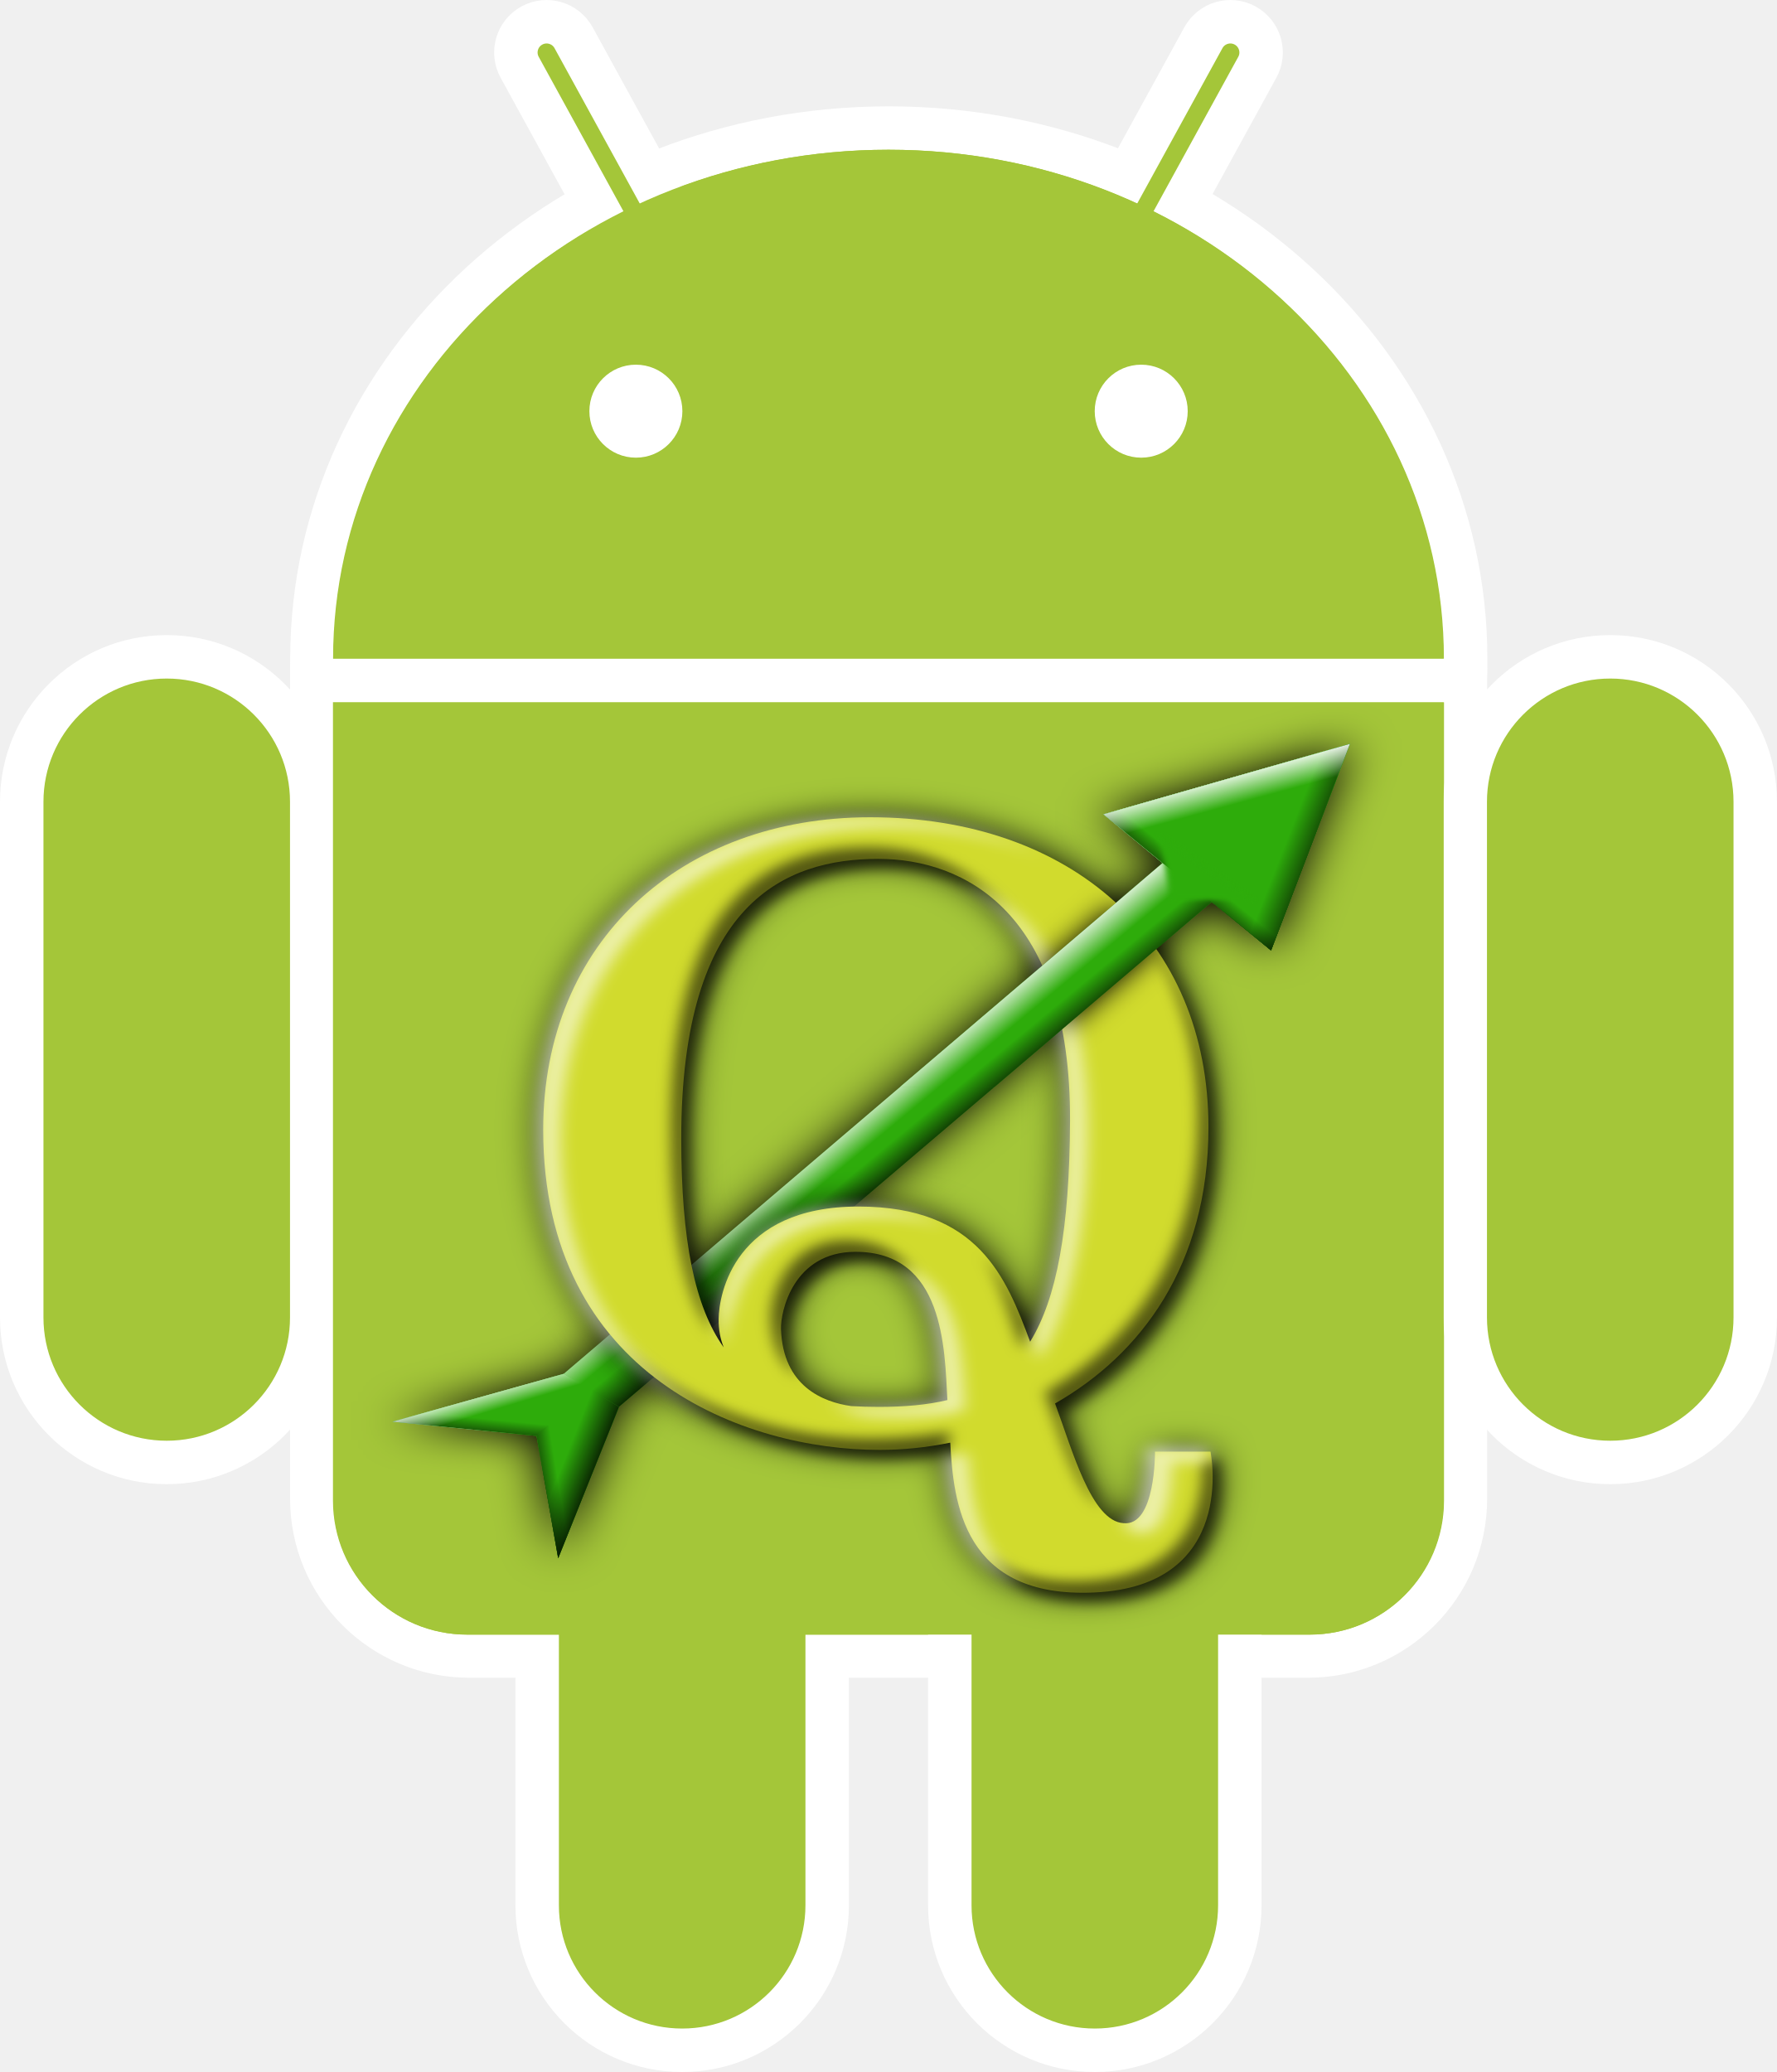
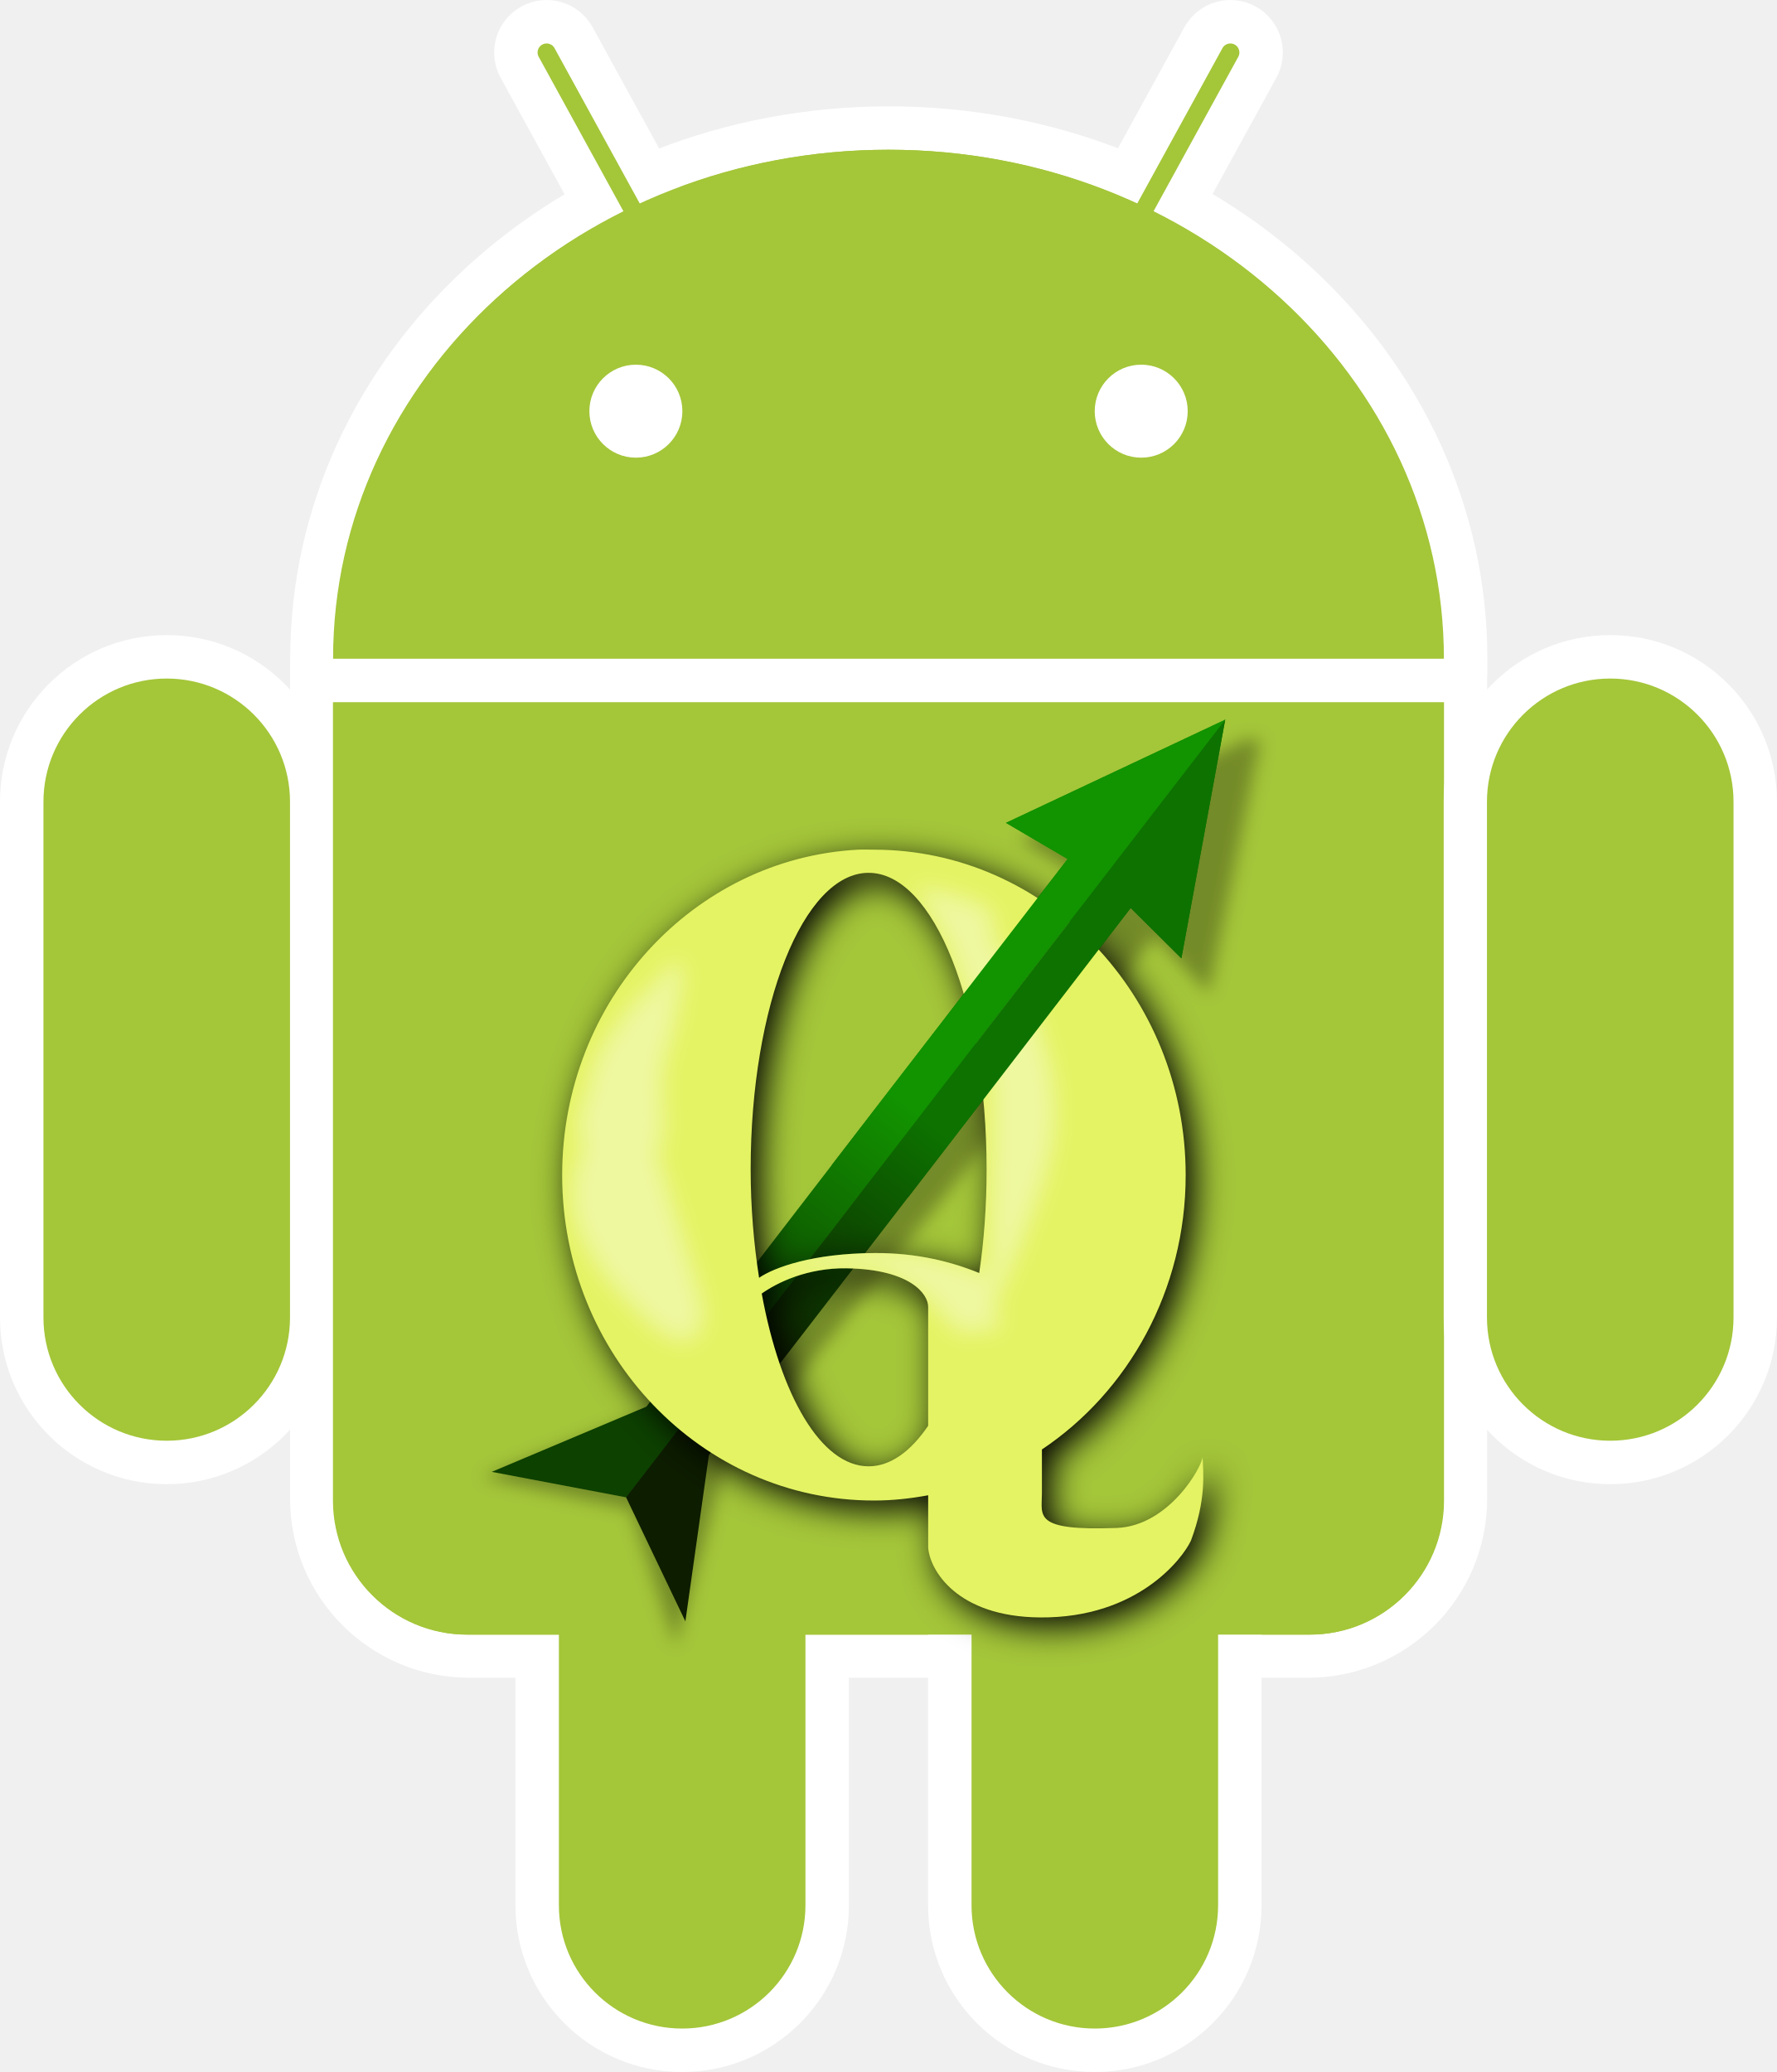
<svg xmlns="http://www.w3.org/2000/svg" xmlns:xlink="http://www.w3.org/1999/xlink" width="293.13" height="341.807" id="svg3250" version="1.1">
  <defs id="defs3252">
    <filter color-interpolation-filters="sRGB" id="filter3758">
      <feGaussianBlur id="feGaussianBlur3760" stdDeviation="18.017" />
    </filter>
    <linearGradient x1="366.996" y1="519.329" x2="390.263" y2="542.595" id="linearGradient3746" xlink:href="#linearGradient4372" gradientUnits="userSpaceOnUse" />
    <linearGradient id="linearGradient4372">
      <stop id="stop4374" style="stop-color:#000000;stop-opacity:0" offset="0" />
      <stop id="stop4376" style="stop-color:#000000;stop-opacity:1" offset="1" />
    </linearGradient>
    <linearGradient x1="360.27" y1="512.602" x2="338.596" y2="490.929" id="linearGradient3743" xlink:href="#linearGradient4332" gradientUnits="userSpaceOnUse" />
    <linearGradient id="linearGradient4332">
      <stop id="stop4334" style="stop-color:#ffffff;stop-opacity:0" offset="0" />
      <stop id="stop4336" style="stop-color:#ffffff;stop-opacity:1" offset="1" />
    </linearGradient>
    <filter color-interpolation-filters="sRGB" id="filter4307">
      <feGaussianBlur id="feGaussianBlur4309" stdDeviation="14.907" />
    </filter>
    <linearGradient x1="681.182" y1="222.019" x2="716.775" y2="233.578" id="linearGradient3739" xlink:href="#linearGradient4372" gradientUnits="userSpaceOnUse" />
    <linearGradient id="linearGradient3126">
      <stop id="stop3128" style="stop-color:#000000;stop-opacity:0" offset="0" />
      <stop id="stop3130" style="stop-color:#000000;stop-opacity:1" offset="1" />
    </linearGradient>
    <linearGradient x1="615.063" y1="263.632" x2="594.709" y2="284.439" id="linearGradient3736" xlink:href="#linearGradient4372" gradientUnits="userSpaceOnUse" />
    <linearGradient id="linearGradient3133">
      <stop id="stop3135" style="stop-color:#000000;stop-opacity:0" offset="0" />
      <stop id="stop3137" style="stop-color:#000000;stop-opacity:1" offset="1" />
    </linearGradient>
    <linearGradient x1="615.063" y1="207.223" x2="606.268" y2="180.405" id="linearGradient3733" xlink:href="#linearGradient4332" gradientUnits="userSpaceOnUse" />
    <linearGradient id="linearGradient3140">
      <stop id="stop3142" style="stop-color:#ffffff;stop-opacity:0" offset="0" />
      <stop id="stop3144" style="stop-color:#ffffff;stop-opacity:1" offset="1" />
    </linearGradient>
    <filter color-interpolation-filters="sRGB" id="filter4769">
      <feGaussianBlur id="feGaussianBlur4771" stdDeviation="2.162" />
    </filter>
    <linearGradient x1="85.077" y1="750.432" x2="82.302" y2="774.013" id="linearGradient3728" xlink:href="#linearGradient4372" gradientUnits="userSpaceOnUse" />
    <linearGradient id="linearGradient3149">
      <stop id="stop3151" style="stop-color:#000000;stop-opacity:0" offset="0" />
      <stop id="stop3153" style="stop-color:#000000;stop-opacity:1" offset="1" />
    </linearGradient>
    <linearGradient x1="79.355" y1="745.809" x2="71.98" y2="725.465" id="linearGradient3725" xlink:href="#linearGradient4332" gradientUnits="userSpaceOnUse" />
    <linearGradient id="linearGradient3156">
      <stop id="stop3158" style="stop-color:#ffffff;stop-opacity:0" offset="0" />
      <stop id="stop3160" style="stop-color:#ffffff;stop-opacity:1" offset="1" />
    </linearGradient>
    <linearGradient x1="145.937" y1="773.552" x2="175.552" y2="783.262" id="linearGradient3722" xlink:href="#linearGradient4372" gradientUnits="userSpaceOnUse" />
    <linearGradient id="linearGradient3163">
      <stop id="stop3165" style="stop-color:#000000;stop-opacity:0" offset="0" />
      <stop id="stop3167" style="stop-color:#000000;stop-opacity:1" offset="1" />
    </linearGradient>
    <linearGradient x1="136.227" y1="800.832" x2="112.207" y2="804.068" id="linearGradient3719" xlink:href="#linearGradient4372" gradientUnits="userSpaceOnUse" />
    <linearGradient id="linearGradient3170">
      <stop id="stop3172" style="stop-color:#000000;stop-opacity:0" offset="0" />
      <stop id="stop3174" style="stop-color:#000000;stop-opacity:1" offset="1" />
    </linearGradient>
    <filter color-interpolation-filters="sRGB" id="filter5295">
      <feGaussianBlur id="feGaussianBlur5297" stdDeviation="5.639" />
    </filter>
    <filter color-interpolation-filters="sRGB" id="filter5284">
      <feGaussianBlur id="feGaussianBlur5286" stdDeviation="5.925" />
    </filter>
    <filter color-interpolation-filters="sRGB" height="1.379" y="-0.19" width="1.44" x="-0.22" id="filter3432">
      <feGaussianBlur id="feGaussianBlur3434" stdDeviation="11.161" />
    </filter>
    <linearGradient x1="360.27" y1="512.602" x2="338.596" y2="490.929" id="linearGradient5493" xlink:href="#linearGradient4332" gradientUnits="userSpaceOnUse" />
    <linearGradient id="linearGradient3183">
      <stop id="stop3185" style="stop-color:#ffffff;stop-opacity:0" offset="0" />
      <stop id="stop3187" style="stop-color:#ffffff;stop-opacity:1" offset="1" />
    </linearGradient>
    <linearGradient x1="366.996" y1="519.329" x2="390.263" y2="542.595" id="linearGradient5525" xlink:href="#linearGradient4372" gradientUnits="userSpaceOnUse" />
    <linearGradient id="linearGradient3190">
      <stop id="stop3192" style="stop-color:#000000;stop-opacity:0" offset="0" />
      <stop id="stop3194" style="stop-color:#000000;stop-opacity:1" offset="1" />
    </linearGradient>
    <linearGradient x1="681.182" y1="222.019" x2="716.775" y2="233.578" id="linearGradient5474" xlink:href="#linearGradient4372" gradientUnits="userSpaceOnUse" />
    <linearGradient id="linearGradient3197">
      <stop id="stop3199" style="stop-color:#000000;stop-opacity:0" offset="0" />
      <stop id="stop3201" style="stop-color:#000000;stop-opacity:1" offset="1" />
    </linearGradient>
    <linearGradient x1="615.063" y1="263.632" x2="594.709" y2="284.439" id="linearGradient5471" xlink:href="#linearGradient4372" gradientUnits="userSpaceOnUse" />
    <linearGradient id="linearGradient3204">
      <stop id="stop3206" style="stop-color:#000000;stop-opacity:0" offset="0" />
      <stop id="stop3208" style="stop-color:#000000;stop-opacity:1" offset="1" />
    </linearGradient>
    <linearGradient x1="615.063" y1="207.223" x2="606.268" y2="180.405" id="linearGradient5468" xlink:href="#linearGradient4332" gradientUnits="userSpaceOnUse" />
    <linearGradient id="linearGradient3211">
      <stop id="stop3213" style="stop-color:#ffffff;stop-opacity:0" offset="0" />
      <stop id="stop3215" style="stop-color:#ffffff;stop-opacity:1" offset="1" />
    </linearGradient>
    <filter color-interpolation-filters="sRGB" id="filter3217">
      <feGaussianBlur id="feGaussianBlur3219" stdDeviation="2.162" />
    </filter>
    <filter color-interpolation-filters="sRGB" id="filter3758-5">
      <feGaussianBlur id="feGaussianBlur3760-6" stdDeviation="18.017" />
    </filter>
    <linearGradient x1="366.996" y1="519.329" x2="390.263" y2="542.595" id="linearGradient3746-7" xlink:href="#linearGradient4372-7" gradientUnits="userSpaceOnUse" />
    <linearGradient id="linearGradient4372-7">
      <stop id="stop4374-4" style="stop-color:#000000;stop-opacity:0" offset="0" />
      <stop id="stop4376-0" style="stop-color:#000000;stop-opacity:1" offset="1" />
    </linearGradient>
    <linearGradient x1="360.27" y1="512.602" x2="338.596" y2="490.929" id="linearGradient3743-6" xlink:href="#linearGradient4332-4" gradientUnits="userSpaceOnUse" />
    <linearGradient id="linearGradient4332-4">
      <stop id="stop4334-7" style="stop-color:#ffffff;stop-opacity:0" offset="0" />
      <stop id="stop4336-4" style="stop-color:#ffffff;stop-opacity:1" offset="1" />
    </linearGradient>
    <filter color-interpolation-filters="sRGB" id="filter4307-8">
      <feGaussianBlur id="feGaussianBlur4309-5" stdDeviation="14.907" />
    </filter>
    <linearGradient x1="681.182" y1="222.019" x2="716.775" y2="233.578" id="linearGradient3739-8" xlink:href="#linearGradient4372-7" gradientUnits="userSpaceOnUse" />
    <linearGradient id="linearGradient3641">
      <stop id="stop3643" style="stop-color:#000000;stop-opacity:0" offset="0" />
      <stop id="stop3645" style="stop-color:#000000;stop-opacity:1" offset="1" />
    </linearGradient>
    <linearGradient x1="615.063" y1="263.632" x2="594.709" y2="284.439" id="linearGradient3736-2" xlink:href="#linearGradient4372-7" gradientUnits="userSpaceOnUse" />
    <linearGradient id="linearGradient3648">
      <stop id="stop3650" style="stop-color:#000000;stop-opacity:0" offset="0" />
      <stop id="stop3652" style="stop-color:#000000;stop-opacity:1" offset="1" />
    </linearGradient>
    <linearGradient x1="615.063" y1="207.223" x2="606.268" y2="180.405" id="linearGradient3733-6" xlink:href="#linearGradient4332-4" gradientUnits="userSpaceOnUse" />
    <linearGradient id="linearGradient3655">
      <stop id="stop3657" style="stop-color:#ffffff;stop-opacity:0" offset="0" />
      <stop id="stop3659" style="stop-color:#ffffff;stop-opacity:1" offset="1" />
    </linearGradient>
    <filter color-interpolation-filters="sRGB" id="filter4769-0">
      <feGaussianBlur id="feGaussianBlur4771-6" stdDeviation="2.162" />
    </filter>
    <linearGradient x1="85.077" y1="750.432" x2="82.302" y2="774.013" id="linearGradient3728-6" xlink:href="#linearGradient4372-7" gradientUnits="userSpaceOnUse" />
    <linearGradient id="linearGradient3664">
      <stop id="stop3666" style="stop-color:#000000;stop-opacity:0" offset="0" />
      <stop id="stop3668" style="stop-color:#000000;stop-opacity:1" offset="1" />
    </linearGradient>
    <linearGradient x1="79.355" y1="745.809" x2="71.98" y2="725.465" id="linearGradient3725-4" xlink:href="#linearGradient4332-4" gradientUnits="userSpaceOnUse" />
    <linearGradient id="linearGradient3671">
      <stop id="stop3673" style="stop-color:#ffffff;stop-opacity:0" offset="0" />
      <stop id="stop3675" style="stop-color:#ffffff;stop-opacity:1" offset="1" />
    </linearGradient>
    <linearGradient x1="145.937" y1="773.552" x2="175.552" y2="783.262" id="linearGradient3722-6" xlink:href="#linearGradient4372-7" gradientUnits="userSpaceOnUse" />
    <linearGradient id="linearGradient3678">
      <stop id="stop3680" style="stop-color:#000000;stop-opacity:0" offset="0" />
      <stop id="stop3682" style="stop-color:#000000;stop-opacity:1" offset="1" />
    </linearGradient>
    <linearGradient x1="136.227" y1="800.832" x2="112.207" y2="804.068" id="linearGradient3719-2" xlink:href="#linearGradient4372-7" gradientUnits="userSpaceOnUse" />
    <linearGradient id="linearGradient3685">
      <stop id="stop3687" style="stop-color:#000000;stop-opacity:0" offset="0" />
      <stop id="stop3689" style="stop-color:#000000;stop-opacity:1" offset="1" />
    </linearGradient>
    <filter color-interpolation-filters="sRGB" id="filter5295-8">
      <feGaussianBlur id="feGaussianBlur5297-9" stdDeviation="5.639" />
    </filter>
    <filter color-interpolation-filters="sRGB" id="filter5284-6">
      <feGaussianBlur id="feGaussianBlur5286-0" stdDeviation="5.925" />
    </filter>
    <filter color-interpolation-filters="sRGB" height="1.379" y="-0.19" width="1.44" x="-0.22" id="filter3432-7">
      <feGaussianBlur id="feGaussianBlur3434-0" stdDeviation="11.161" />
    </filter>
    <linearGradient x1="360.27" y1="512.602" x2="338.596" y2="490.929" id="linearGradient5493-1" xlink:href="#linearGradient4332-4" gradientUnits="userSpaceOnUse" />
    <linearGradient id="linearGradient3698">
      <stop id="stop3700" style="stop-color:#ffffff;stop-opacity:0" offset="0" />
      <stop id="stop3702" style="stop-color:#ffffff;stop-opacity:1" offset="1" />
    </linearGradient>
    <linearGradient x1="366.996" y1="519.329" x2="390.263" y2="542.595" id="linearGradient5525-0" xlink:href="#linearGradient4372-7" gradientUnits="userSpaceOnUse" />
    <linearGradient id="linearGradient3705">
      <stop id="stop3707" style="stop-color:#000000;stop-opacity:0" offset="0" />
      <stop id="stop3709" style="stop-color:#000000;stop-opacity:1" offset="1" />
    </linearGradient>
    <linearGradient x1="681.182" y1="222.019" x2="716.775" y2="233.578" id="linearGradient5474-1" xlink:href="#linearGradient4372-7" gradientUnits="userSpaceOnUse" />
    <linearGradient id="linearGradient3712">
      <stop id="stop3714" style="stop-color:#000000;stop-opacity:0" offset="0" />
      <stop id="stop3716" style="stop-color:#000000;stop-opacity:1" offset="1" />
    </linearGradient>
    <linearGradient x1="615.063" y1="263.632" x2="594.709" y2="284.439" id="linearGradient5471-3" xlink:href="#linearGradient4372-7" gradientUnits="userSpaceOnUse" />
    <linearGradient id="linearGradient3720">
      <stop id="stop3722" style="stop-color:#000000;stop-opacity:0" offset="0" />
      <stop id="stop3724" style="stop-color:#000000;stop-opacity:1" offset="1" />
    </linearGradient>
    <linearGradient x1="615.063" y1="207.223" x2="606.268" y2="180.405" id="linearGradient5468-7" xlink:href="#linearGradient4332-4" gradientUnits="userSpaceOnUse" />
    <linearGradient id="linearGradient3727">
      <stop id="stop3729" style="stop-color:#ffffff;stop-opacity:0" offset="0" />
      <stop id="stop3731" style="stop-color:#ffffff;stop-opacity:1" offset="1" />
    </linearGradient>
    <filter color-interpolation-filters="sRGB" id="filter3733">
      <feGaussianBlur id="feGaussianBlur3735" stdDeviation="2.162" />
    </filter>
+     <linearGradient id="linearGradient4887">
+       <stop id="stop4889" offset="0" style="stop-color:#0d1d00;stop-opacity:1;" />
+       <stop id="stop4891" offset="1" style="stop-color:#0d7200;stop-opacity:1;" />
+     </linearGradient>
+     <linearGradient y2="463.79" x2="423.643" y1="477.579" x1="413.407" gradientTransform="matrix(-0.2826807,-0.9592141,-0.9592141,0.2826807,1144.742,948.3023)" gradientUnits="userSpaceOnUse" id="linearGradient3972" xlink:href="#linearGradient5342-4-0-4" />
+     <linearGradient id="linearGradient5342-4-9">
+       <stop id="stop5344-0-0" offset="0" style="stop-color:#0d4100;stop-opacity:1;" />
+       <stop id="stop5346-85-9" offset="1" style="stop-color:#129300;stop-opacity:1;" />
+     </linearGradient>
+     <linearGradient y2="463.79" x2="423.643" y1="477.579" x1="413.407" gradientTransform="translate(156.0876,208.9441)" gradientUnits="userSpaceOnUse" id="linearGradient3970" xlink:href="#linearGradient5342-4-9" />
+     <clipPath id="clipPath4825-8" clipPathUnits="userSpaceOnUse">
+       <path id="path4827-5" d="m 485.063,446.793 c -9.774,0.517 -17.562,8.976 -17.562,19.312 0,10.67 8.284,19.312 18.5,19.312 1.105,0 2.167,-0.119 3.219,-0.312 l 0,3.094 c 0.085,1.316 1.673,4.123 6.656,4.156 5.77,0.039 8.449,-3.498 8.938,-4.562 0.909,-2.43 0.734,-3.989 0.688,-4.969 -0.019,0.588 -1.996,4.101 -5.094,4.219 -4.98,0.189 -4.438,-0.712 -4.438,-2.031 l 0,-2.625 c 5.128,-3.432 8.531,-9.447 8.531,-16.281 0,-10.67 -8.284,-19.312 -18.5,-19.312 C 485.682,446.793 485.379,446.777 485.063,446.793 z m 0.625,1.375 c 3.87,0 7,7.861 7,17.594 0,2.163 -0.154,4.241 -0.438,6.156 -1.618,-0.665 -3.682,-1.197 -6.188,-1.188 -3.702,0.014 -5.987,0.859 -6.875,1.469 -0.31,-1.993 -0.5,-4.168 -0.5,-6.438 C 478.688,456.029 481.818,448.168 485.688,448.168 z m -1.281,23.469 c 3.739,0.064 4.812,1.516 4.812,2.281 l 0,7.062 c -1.036,1.525 -2.243,2.406 -3.531,2.406 -2.824,0 -5.236,-4.198 -6.344,-10.25 C 480.238,472.5 482.045,471.597 484.407,471.637 Z" style="fill:#e4f363;fill-opacity:1;stroke:none" />
+     </clipPath>
+     <linearGradient id="linearGradient5342-4-0-4">
+       <stop id="stop5344-0-9-7" offset="0" style="stop-color:#0d1d00;stop-opacity:1;" />
+       <stop id="stop5346-85-5-3" offset="1" style="stop-color:#0d7200;stop-opacity:1;" />
+     </linearGradient>
+     <linearGradient xlink:href="#linearGradient5342-4-0-4" id="linearGradient4111" gradientUnits="userSpaceOnUse" gradientTransform="matrix(-0.2826807,-0.9592141,-0.9592141,0.2826807,1144.742,948.3023)" x1="413.407" y1="477.579" x2="423.643" y2="463.79" />
+     <linearGradient id="linearGradient5342-4-9-7">
+       <stop id="stop5344-0-0-6" offset="0" style="stop-color:#0d4100;stop-opacity:1;" />
+       <stop id="stop5346-85-9-0" offset="1" style="stop-color:#129300;stop-opacity:1;" />
+     </linearGradient>
+     <linearGradient y2="463.79" x2="423.643" y1="477.579" x1="413.407" gradientTransform="translate(156.0876,208.9441)" gradientUnits="userSpaceOnUse" id="linearGradient3970-6" xlink:href="#linearGradient5342-4-9-7" />
+     <clipPath id="clipPath4144" clipPathUnits="userSpaceOnUse">
+       <rect transform="matrix(0.999901,-0.01407388,0.01407388,0.999901,0,0)" y="646.181" x="565.161" height="39.625" width="42.875" id="rect4146" style="fill:#000000;stroke:none" />
+     </clipPath>
+     <filter style="color-interpolation-filters:sRGB" id="filter5427-2-5">
+       <feGaussianBlur id="feGaussianBlur5429-2-8" stdDeviation="0.488" />
+     </filter>
+     <linearGradient id="linearGradient4887-1">
+       <stop id="stop4889-3" offset="0" style="stop-color:#0d1d00;stop-opacity:1;" />
+       <stop id="stop4891-8" offset="1" style="stop-color:#0d7200;stop-opacity:1;" />
+     </linearGradient>
+     <linearGradient y2="463.79" x2="423.643" y1="477.579" x1="413.407" gradientTransform="matrix(-0.2826807,-0.9592141,-0.9592141,0.2826807,1144.742,948.3023)" gradientUnits="userSpaceOnUse" id="linearGradient3972-0" xlink:href="#linearGradient5342-4-0-4-6" />
+     <linearGradient id="linearGradient5342-4-9-3">
+       <stop id="stop5344-0-0-5" offset="0" style="stop-color:#0d4100;stop-opacity:1;" />
+       <stop id="stop5346-85-9-8" offset="1" style="stop-color:#129300;stop-opacity:1;" />
+     </linearGradient>
+     <linearGradient y2="463.79" x2="423.643" y1="477.579" x1="413.407" gradientTransform="translate(156.0876,208.9441)" gradientUnits="userSpaceOnUse" id="linearGradient3970-60" xlink:href="#linearGradient5342-4-9-3" />
+     <filter style="color-interpolation-filters:sRGB" id="filter4947-8-4">
+       <feGaussianBlur id="feGaussianBlur4949-0-5" stdDeviation="1.016" />
+     </filter>
+     <filter style="color-interpolation-filters:sRGB" height="1.787" y="-0.393" width="1.664" x="-0.332" id="filter4776-5">
+       <feGaussianBlur id="feGaussianBlur4778-0" stdDeviation="0.652" />
+     </filter>
+     <clipPath id="clipPath4825-8-1" clipPathUnits="userSpaceOnUse">
+       <path id="path4827-5-7" d="m 485.063,446.793 c -9.774,0.517 -17.562,8.976 -17.562,19.312 0,10.67 8.284,19.312 18.5,19.312 1.105,0 2.167,-0.119 3.219,-0.312 l 0,3.094 c 0.085,1.316 1.673,4.123 6.656,4.156 5.77,0.039 8.449,-3.498 8.938,-4.562 0.909,-2.43 0.734,-3.989 0.688,-4.969 -0.019,0.588 -1.996,4.101 -5.094,4.219 -4.98,0.189 -4.438,-0.712 -4.438,-2.031 l 0,-2.625 c 5.128,-3.432 8.531,-9.447 8.531,-16.281 0,-10.67 -8.284,-19.312 -18.5,-19.312 C 485.682,446.793 485.379,446.777 485.063,446.793 z m 0.625,1.375 c 3.87,0 7,7.861 7,17.594 0,2.163 -0.154,4.241 -0.438,6.156 -1.618,-0.665 -3.682,-1.197 -6.188,-1.188 -3.702,0.014 -5.987,0.859 -6.875,1.469 -0.31,-1.993 -0.5,-4.168 -0.5,-6.438 C 478.688,456.029 481.818,448.168 485.688,448.168 z m -1.281,23.469 c 3.739,0.064 4.812,1.516 4.812,2.281 l 0,7.062 c -1.036,1.525 -2.243,2.406 -3.531,2.406 -2.824,0 -5.236,-4.198 -6.344,-10.25 C 480.238,472.5 482.045,471.597 484.407,471.637 Z" style="fill:#e4f363;fill-opacity:1;stroke:none" />
+     </clipPath>
+     <linearGradient id="linearGradient5342-4-0-4-6">
+       <stop id="stop5344-0-9-7-0" offset="0" style="stop-color:#0d1d00;stop-opacity:1;" />
+       <stop id="stop5346-85-5-3-4" offset="1" style="stop-color:#0d7200;stop-opacity:1;" />
+     </linearGradient>
+     <linearGradient xlink:href="#linearGradient5342-4-0-4-6" id="linearGradient4111-5" gradientUnits="userSpaceOnUse" gradientTransform="matrix(-0.2826807,-0.9592141,-0.9592141,0.2826807,1144.742,948.3023)" x1="413.407" y1="477.579" x2="423.643" y2="463.79" />
+     <linearGradient id="linearGradient5342-4-9-7-1">
+       <stop id="stop5344-0-0-6-5" offset="0" style="stop-color:#0d4100;stop-opacity:1;" />
+       <stop id="stop5346-85-9-0-6" offset="1" style="stop-color:#129300;stop-opacity:1;" />
+     </linearGradient>
+     <linearGradient y2="463.79" x2="423.643" y1="477.579" x1="413.407" gradientTransform="translate(156.0876,208.9441)" gradientUnits="userSpaceOnUse" id="linearGradient3970-6-7" xlink:href="#linearGradient5342-4-9-7-1" />
+     <clipPath id="clipPath4144-7" clipPathUnits="userSpaceOnUse">
+       <rect transform="matrix(0.999901,-0.01407388,0.01407388,0.999901,0,0)" y="646.181" x="565.161" height="39.625" width="42.875" id="rect4146-3" style="fill:#000000;stroke:none" />
+     </clipPath>
  </defs>
  <g id="layer1" transform="translate(-222.0064,-312.8872)">
    <g style="fill:#a4c639;stroke:#ffffff;stroke-width:7.168" id="g3539" transform="translate(207.7357,551.6403)" />
    <g style="fill:#ffffff" id="g3590" transform="translate(222.0214,311.6403)">
      <ellipse id="ellipse3537" ry="91.11" rx="98.74" cx="146.6" cy="109.9" d="m 245.34,109.9 c 0,50.319 -44.207,91.11 -98.74,91.11 -54.533,0 -98.74,-40.791 -98.74,-91.11 0,-50.319 44.207,-91.11 98.74,-91.11 54.533,0 98.74,40.791 98.74,91.11 z" />
-       <rect style="fill:#a4c639;stroke:#ffffff;stroke-width:7.168" id="rect3541" x="51.42" y="85.53" width="190.3" height="188.9" rx="25.96" />
+       <rect style="fill:#a4c639;stroke:#ffffff;stroke-width:7.168" id="rect3541" x="51.42" y="85.53" width="190.3" height="188.9" rx="25.96" ry="25.96" />
      <g style="fill:#a4c639;stroke:#ffffff;stroke-width:7.168" id="b">
-         <rect id="rect3544" x="177.62" y="-94" width="10.144" height="43" transform="matrix(0.8767268,0.4809888,-0.4809888,0.8767268,0,0)" rx="5.072" />
+         <rect id="rect3544" x="177.62" y="-94" width="10.144" height="43" transform="matrix(0.8767268,0.4809888,-0.4809888,0.8767268,0,0)" rx="5.072" ry="5.072" />
        <ellipse id="ellipse3546" ry="83.95" cy="109.9" rx="91.57" cx="146.6" style="stroke-opacity:0" d="m 238.17,109.9 c 0,46.364 -40.997,83.95 -91.57,83.95 -50.573,0 -91.57,-37.586 -91.57,-83.95 0,-46.364 40.997,-83.95 91.57,-83.95 50.573,0 91.57,37.586 91.57,83.95 z" />
-         <rect x="3.569" y="109.6" width="47.84" height="132.9" rx="23.92" id="c" />
+         <rect x="3.569" y="109.6" width="47.84" height="132.9" rx="23.92" id="c" ry="23.92" />
        <use id="use3549" x="85.026" y="96.97" xlink:href="#c" width="1" height="1" />
-         <rect id="rect3551" x="54.99" y="89.1" width="183.2" height="181.8" rx="22.12" style="stroke-opacity:0" />
+         <rect id="rect3551" x="54.99" y="89.1" width="183.2" height="181.8" rx="22.12" style="stroke-opacity:0" ry="22.12" />
        <line id="line3553" y2="113.5" y1="113.5" x2="245" x1="48" />
      </g>
      <use style="fill:#a4c639;stroke:#ffffff;stroke-width:7.168" id="use3555" transform="matrix(-1,0,0,1,293.1,0)" xlink:href="#b" x="0" y="0" width="1" height="1" />
      <circle id="circle3557" r="7.67" cx="188.24" cy="69.077" d="m 195.91,69.077 c 0,4.236 -3.434,7.67 -7.67,7.67 -4.236,0 -7.67,-3.434 -7.67,-7.67 0,-4.236 3.434,-7.67 7.67,-7.67 4.236,0 7.67,3.434 7.67,7.67 z" />
      <circle id="circle3559" r="7.67" cx="104.88" cy="69.077" d="m 112.55,69.077 c 0,4.236 -3.434,7.67 -7.67,7.67 -4.236,0 -7.67,-3.434 -7.67,-7.67 0,-4.236 3.434,-7.67 7.67,-7.67 4.236,0 7.67,3.434 7.67,7.67 z" />
    </g>
-     <g transform="matrix(0.2220208,0,0,0.1840249,283.7002,408.8874)" id="layer2" style="display:inline">
-       <path d="M 13.698,752.791 140.977,709.86 585.949,252.008 542.008,208.319 725.098,145.184 666.509,330.295 622.441,286.732 182.025,739.444 136.847,875.158 120.775,765.516 13.698,752.791 z" id="path4311" style="fill:#000000;fill-opacity:1;fill-rule:evenodd;stroke:none;filter:url(#filter3758-5)" />
-       <path d="M 13.698,752.791 140.977,709.86 585.949,252.008 542.008,208.319 725.098,145.184 666.509,330.295 622.441,286.732 182.025,739.444 136.847,875.158 120.775,765.516 13.698,752.791 z" id="path3581" style="fill:#2eac0b;fill-opacity:1;fill-rule:evenodd;stroke:none" />
-       <path d="M 13.698,752.791 140.977,709.86 585.949,252.008 542.008,208.319 725.098,145.184 666.509,330.295 622.441,286.732 182.025,739.444 136.847,875.158 120.775,765.516 13.698,752.791 z" id="path4687" style="fill:url(#linearGradient3746-7);fill-opacity:1;fill-rule:evenodd;stroke:none" />
-       <path d="M 13.698,752.791 140.977,709.86 585.949,252.008 542.008,208.319 725.098,145.184 666.509,330.295 622.441,286.732 182.025,739.444 136.847,875.158 120.775,765.516 13.698,752.791 z" id="path4677" style="fill:url(#linearGradient3743-6);fill-opacity:1;fill-rule:evenodd;stroke:none" />
-       <path d="m 368.562,210.938 c -140.277,0 -242.844,111.31 -242.844,280 0,221.218 149.928,287.125 250,287.125 16.948,0 34.65,-2.115 52.438,-6.5 2.373,53.621 9.479,139.727 107.094,134.312 106.988,-5.961 86.25,-126.281 86.25,-126.281 l -41.219,0 c 0,2e-5 0.547,67.345 -23.438,64.125 C 532.988,841.87 518.869,778.175 506.031,736.438 569.585,692.654 620,612.682 620,488.781 620,319.736 517.848,210.938 368.562,210.938 z m 6.094,37.312 c 63.929,0 143.214,48.045 142.5,235.188 C 516.785,580.36 507.275,642.373 487.5,681.062 469.684,623.521 449.211,560.046 360.125,559.906 267.635,559.761 256.278,638.589 256.062,660.688 c -0.093,9.604 1.287,18.038 3.781,25.469 -21.456,-36.455 -31.562,-95.294 -31.562,-187.375 0,-211.429 77.446,-250.531 146.375,-250.531 z m -17.062,352.25 c 66.187,-0.166 66.368,87.211 68.438,132.875 -15.013,4.378 -31.986,6.125 -51.031,6.125 -7.072,0 -13.848,-0.236 -20.375,-0.719 -21.031,-3.575 -50.773,-17.706 -52.219,-69 -0.447,-15.779 9.207,-69.166 55.188,-69.281 z" id="path4305" style="fill:#000000;fill-opacity:1;fill-rule:evenodd;stroke:none;filter:url(#filter4307-8)" />
-       <path d="m 177.143,202.362 a 2.143,0 0 0 0 -4.286,0 2.143,0 180 0 0 4.286,0 z" id="path2399" style="fill:#000000;fill-opacity:0.314;fill-rule:nonzero;stroke:#000000;stroke-width:0;stroke-linecap:round;stroke-linejoin:round;stroke-miterlimit:4;stroke-opacity:0;stroke-dasharray:none" />
-       <path d="m 585.949,252.008 -43.942,-43.689 183.09,-63.135 -58.589,185.11 -44.068,-43.563 -36.492,-34.724 z" id="path4691" style="fill:#2eac0b;fill-opacity:1;fill-rule:evenodd;stroke:none" />
-       <path d="m 585.949,252.008 -43.942,-43.689 183.09,-63.135 -58.589,185.11 -44.068,-43.563 -36.492,-34.724 z" id="path4693" style="fill:url(#linearGradient3739-8);fill-opacity:1;fill-rule:evenodd;stroke:none" />
-       <path d="m 585.949,252.008 -43.942,-43.689 183.09,-63.135 -58.589,185.11 -44.068,-43.563 -36.492,-34.724 z" id="path4703" style="fill:url(#linearGradient3736-2);fill-opacity:1;fill-rule:evenodd;stroke:none" />
-       <path d="m 585.949,252.008 -43.942,-43.689 183.09,-63.135 -58.589,185.11 -44.068,-43.563 -36.492,-34.724 z" id="path4707" style="fill:url(#linearGradient3733-6);fill-opacity:1;fill-rule:evenodd;stroke:none" />
-       <path d="m 583.638,227.04 8.429,57.942 60.891,-0.1 -69.32,-57.843 z" id="path4711" style="fill:#2eac0b;fill-opacity:1;fill-rule:evenodd;stroke:none;filter:url(#filter4769-0)" />
-       <path d="M 13.698,752.791 140.977,709.86 182.025,739.444 136.847,875.158 120.775,765.516 13.698,752.791 z" id="path4773" style="fill:#2eac0b;fill-opacity:1;fill-rule:evenodd;stroke:none" />
-       <path d="m 13.698,752.791 127.279,-42.931 19.779,13.402 -39.981,42.255 -107.077,-12.725 z" id="path4793" style="fill:url(#linearGradient3728-6);fill-opacity:1;fill-rule:evenodd;stroke:none" />
-       <path d="M 13.698,752.791 140.977,709.86 182.025,739.444 136.847,875.158 120.775,765.516 13.698,752.791 z" id="path4775" style="fill:url(#linearGradient3725-4);fill-opacity:1;fill-rule:evenodd;stroke:none" />
-       <path d="M 13.698,752.791 140.977,709.86 182.025,739.444 136.847,875.158 120.775,765.516 13.698,752.791 z" id="path4785" style="fill:url(#linearGradient3722-6);fill-opacity:1;fill-rule:evenodd;stroke:none" />
-       <path d="m 159.935,723.731 22.091,15.713 -45.179,135.714 -16.071,-109.643 39.159,-41.785 z" id="path4789" style="fill:url(#linearGradient3719-2);fill-opacity:1;fill-rule:evenodd;stroke:none" />
-       <path d="m 368.562,210.938 c -140.277,0 -242.844,111.31 -242.844,280 0,221.218 149.928,287.125 250,287.125 16.948,0 34.65,-2.115 52.438,-6.5 2.373,53.621 9.479,139.727 107.094,134.312 106.988,-5.961 86.25,-126.281 86.25,-126.281 l -41.219,0 c 0,2e-5 0.547,67.345 -23.438,64.125 C 532.988,841.87 518.869,778.175 506.031,736.438 569.585,692.654 620,612.682 620,488.781 620,319.736 517.848,210.938 368.562,210.938 z m 6.094,37.312 c 63.929,0 143.214,48.045 142.5,235.188 C 516.785,580.36 507.275,642.373 487.5,681.062 469.684,623.521 449.211,560.046 360.125,559.906 267.635,559.761 256.278,638.589 256.062,660.688 c -0.093,9.604 1.287,18.038 3.781,25.469 -21.456,-36.455 -31.562,-95.294 -31.562,-187.375 0,-211.429 77.446,-250.531 146.375,-250.531 z m -17.062,352.25 c 66.187,-0.166 66.368,87.211 68.438,132.875 -15.013,4.378 -31.986,6.125 -51.031,6.125 -7.072,0 -13.848,-0.236 -20.375,-0.719 -21.031,-3.575 -50.773,-17.706 -52.219,-69 -0.447,-15.779 9.207,-69.166 55.188,-69.281 z" id="path3221" style="fill:#d1db2d;fill-opacity:1;fill-rule:evenodd;stroke:#4e4e4e;stroke-width:0;stroke-linecap:butt;stroke-linejoin:miter;stroke-miterlimit:4;stroke-opacity:1;stroke-dasharray:none" />
-       <path d="m 367.594,237.938 c -68.929,0 -146.375,39.103 -146.375,250.531 0,92.081 10.106,150.92 31.562,187.375 -2.256,-6.722 -3.583,-14.263 -3.75,-22.75 -0.003,-0.01 0.003,-0.022 0,-0.031 -9.952,-35.407 -14.75,-82.993 -14.75,-146.281 0,-211.429 77.446,-250.531 146.375,-250.531 30.874,0 65.329,11.208 92.625,43.875 -28.718,-46.895 -69.634,-62.188 -105.688,-62.188 z M 567.281,307.5 c 29.233,45.255 45.656,103.27 45.656,170.969 0,123.9 -50.415,203.873 -113.969,247.656 11.04,35.89 23.002,88.018 41.312,103.094 C 528.885,806.473 520.206,771.014 512.031,744.438 575.585,700.654 626,620.682 626,496.781 626,419.565 604.665,354.948 567.281,307.5 z m -216.75,282.688 c -45.98,0.115 -55.634,53.502 -55.188,69.281 0.765,27.145 9.433,43.883 20.562,54.156 -4.265,-9.267 -7.081,-20.991 -7.5,-35.844 -0.447,-15.779 9.207,-69.166 55.188,-69.281 16.793,-0.042 29.315,5.569 38.719,14.688 -9.724,-19.377 -25.56,-33.066 -51.781,-33 z m 103.156,13.375 c 12.11,20.427 21.04,61.373 28.137,84.295 1.464,-2.864 5.61,-11.886 4.188,-21.946 -7.46,-21.222 -18.059,-45.914 -32.325,-62.349 z m -276.094,73.375 c 52.242,81.034 138.801,109.125 204.125,109.125 13.18,0 25.891,-1.275 39.669,-3.906 4.036,-7.296 7.394,-11.117 6.179,-20.444 -17.788,4.385 -41.962,6.038 -58.911,6.038 -60.134,-10e-6 -138.273,-23.816 -191.062,-90.812 z m 438.375,110.656 c 0.932,33.9 -7.055,103.471 -87.781,107.969 -35.924,1.993 -59.598,-8.414 -75.281,-25.031 14.466,26.681 40.541,45.996 88.344,43.344 106.988,-5.961 86.25,-126.281 86.25,-126.281 l -11.531,0 z" id="path5290" style="opacity:0.6;fill:#000000;fill-opacity:1;fill-rule:evenodd;stroke:#4e4e4e;stroke-width:0;stroke-linecap:butt;stroke-linejoin:miter;stroke-miterlimit:4;stroke-opacity:1;stroke-dasharray:none;filter:url(#filter5295-8)" />
-       <path d="m 364.562,210.938 c -140.277,0 -242.844,111.31 -242.844,280 0,145.175 64.576,223.457 137.25,260.125 C 193.367,711.158 138.375,634.161 138.375,500.188 c 0,-168.69 102.567,-280 242.844,-280 43.27,0 82.552,9.152 116.562,26.25 -37.591,-23.036 -82.701,-35.5 -133.219,-35.5 z m 72.062,57 c 42.183,28.242 78.393,92.56 77.918,216.887 -0.319,83.138 -11.065,154.449 -25.543,193.527 3.174,9.038 1.892,9.883 4.682,18.896 19.775,-38.69 35.758,-107.638 36.129,-204.561 0.536,-140.357 -43.952,-202.465 -93.188,-224.75 z m -80.5,291.969 c -77.245,-0.121 -94.647,61.29 -99.482,92.286 0.253,21.311 2.441,27.997 4.298,33.042 0.28,-4.657 -0.073,-14.884 2.692,-24.082 6.226,-20.711 16.659,-92.142 109.149,-91.996 21.082,0.033 38.291,3.635 52.562,9.844 -16.964,-11.788 -39.188,-19.047 -69.219,-19.094 z m 33.312,52.688 c 30.504,25.541 30.998,85.56 32.594,120.781 -15.013,4.378 -31.986,6.125 -51.031,6.125 -7.072,0 -13.848,-0.236 -20.375,-0.719 -3.858,-0.656 -8.003,-1.688 -12.219,-3.219 9.285,7.469 19.882,10.94 28.875,12.469 6.527,0.482 13.303,0.719 20.375,0.719 19.045,-10e-6 36.018,-1.748 51.031,-6.125 -1.846,-40.739 -2.199,-114.674 -49.25,-130.031 z m 184.532,162.376 c 0,2e-5 0.519,67.985 -18.782,68.842 4.363,5.414 9.111,8.753 14.312,9.156 23.984,3.22 23.437,-64.125 23.438,-64.125 l 25.163,0.462 c -0.468,-5.751 2.636,-12.487 2.636,-12.487 l -46.767,-1.849 z M 440.812,780.812 c -5.34,1.316 -10.694,2.401 -16,3.312 2.582,41.882 11.019,95.918 57.969,114.969 C 446.499,872.409 442.483,818.559 440.812,780.812 z" id="path5233" style="opacity:0.6;fill:#ffffff;fill-opacity:1;fill-rule:evenodd;stroke:#4e4e4e;stroke-width:0;stroke-linecap:butt;stroke-linejoin:miter;stroke-miterlimit:4;stroke-opacity:1;stroke-dasharray:none;filter:url(#filter5284-6)" />
-       <path d="m 551.56,288.94 29.752,39.234 -69.967,72.909 -14.713,-55.908 54.927,-56.235 z" id="path3370" style="fill:#000000;fill-opacity:1;fill-rule:evenodd;stroke:#000000;stroke-width:1px;stroke-linecap:butt;stroke-linejoin:miter;stroke-opacity:1;filter:url(#filter3432-7)" />
-       <path d="M 725.094,145.188 542,208.312 585.938,252 391.219,452.375 l 70.062,0 L 622.438,286.719 666.5,330.281 725.094,145.188 z" id="path5409" style="fill:#2eac0b;fill-opacity:1;fill-rule:evenodd;stroke:none" />
-       <path d="M 725.094,145.188 542,208.312 585.938,252 391.219,452.375 l 70.062,0 L 622.438,286.719 666.5,330.281 725.094,145.188 z" id="path5413" style="fill:url(#linearGradient5493-1);fill-opacity:1;fill-rule:evenodd;stroke:none" />
-       <path d="M 725.094,145.188 542,208.312 585.938,252 391.219,452.375 l 70.062,0 L 622.438,286.719 666.5,330.281 725.094,145.188 z" id="path5411" style="fill:url(#linearGradient5525-0);fill-opacity:1;fill-rule:evenodd;stroke:none" />
-       <path d="m 585.949,252.008 -43.942,-43.689 183.09,-63.135 -58.589,185.11 -44.068,-43.563 -36.492,-34.724 z" id="path5415" style="fill:#2eac0b;fill-opacity:1;fill-rule:evenodd;stroke:none" />
-       <path d="m 585.949,252.008 -43.942,-43.689 183.09,-63.135 -58.589,185.11 -44.068,-43.563 -36.492,-34.724 z" id="path5417" style="fill:url(#linearGradient5474-1);fill-opacity:1;fill-rule:evenodd;stroke:none" />
-       <path d="m 585.949,252.008 -43.942,-43.689 183.09,-63.135 -58.589,185.11 -44.068,-43.563 -36.492,-34.724 z" id="path5419" style="fill:url(#linearGradient5471-3);fill-opacity:1;fill-rule:evenodd;stroke:none" />
-       <path d="m 585.949,252.008 -43.942,-43.689 183.09,-63.135 -58.589,185.11 -44.068,-43.563 -36.492,-34.724 z" id="path5421" style="fill:url(#linearGradient5468-7);fill-opacity:1;fill-rule:evenodd;stroke:none" />
-       <path d="m 583.638,227.04 8.429,57.942 60.891,-0.1 -69.32,-57.843 z" id="path5423" style="fill:#2eac0b;fill-opacity:1;fill-rule:evenodd;stroke:none;filter:url(#filter4769-0)" />
+     <g transform="matrix(2.779939,0,0,2.779939,-530.5121,-835.3762)" id="layer1-6">
+       <path transform="matrix(0.9995844,-0.02882794,0.02882794,0.9995844,-112.9489,26.45172)" id="path3895-6-6-7-4-6-2-7-5-1" d="m 445.498,443.642 -13.437,5.468 3.536,2.341 c 0,0 -21.736,25.201 -26.721,31.088 l -9.377,3.366 7.947,1.955 2.158,7.352 2.839,-9.422 26.761,-31.211 2.97,3.273 3.324,-14.212 z" style="opacity:0.3;fill:#000000;fill-opacity:1;stroke:#060000;stroke-width:0.6;stroke-miterlimit:4;stroke-opacity:1;stroke-dasharray:none;filter:url(#filter5427-2-5)" />
+       <g transform="matrix(0.999901,0.01407388,-0.01407388,0.999901,-245.1016,-201.7003)" id="g3966-5">
+         <path style="fill:url(#linearGradient3970-60);fill-opacity:1;stroke:none" d="m 597.711,649.106 -12.938,6.312 3.688,2.094 c 0,0 -19.961,26.63 -24.531,32.844 l -9.125,4 8.031,1.406 34.875,-46.656 z" id="path3895-6-6-7-4-6-8-4-54" />
+         <path style="fill:url(#linearGradient3972-0);fill-opacity:1;stroke:none" d="m 597.694,649.116 -2.398,14.194 -3.051,-2.945 c 0,0 -19.901,26.674 -24.57,32.815 l -1.257,9.884 -3.619,-7.306 34.895,-46.641 z" id="path3895-6-6-7-4-6-8-4-5-5" />
+       </g>
+       <path id="path3050-3-9-3-4-2-4-4" d="m 322.147,464.004 c -9.774,0.517 -17.562,8.976 -17.562,19.312 0,10.67 8.284,19.312 18.5,19.312 1.105,0 2.167,-0.119 3.219,-0.312 l 0,3.094 c 0.085,1.316 1.673,4.123 6.656,4.156 5.77,0.039 8.449,-3.498 8.938,-4.562 0.909,-2.43 0.734,-3.989 0.688,-4.969 -0.019,0.588 -1.996,4.101 -5.094,4.219 -4.98,0.189 -4.438,-0.712 -4.438,-2.031 l 0,-2.625 c 5.128,-3.432 8.531,-9.447 8.531,-16.281 0,-10.67 -8.284,-19.312 -18.5,-19.312 -0.319,0 -0.622,-0.017 -0.938,0 z m 0.625,1.375 c 3.87,0 7,7.861 7,17.594 0,2.163 -0.154,4.241 -0.438,6.156 -1.618,-0.665 -3.682,-1.197 -6.188,-1.188 -3.702,0.014 -5.987,0.859 -6.875,1.469 -0.31,-1.993 -0.5,-4.168 -0.5,-6.438 0,-9.733 3.13,-17.594 7,-17.594 z m -1.281,23.469 c 3.739,0.064 4.812,1.516 4.812,2.281 l 0,7.062 c -1.036,1.525 -2.243,2.406 -3.531,2.406 -2.824,0 -5.236,-4.198 -6.344,-10.25 0.894,-0.637 2.7,-1.54 5.062,-1.5 z" style="fill:#000000;fill-opacity:1;stroke:none;filter:url(#filter4947-8-4)" />
+       <path id="path3050-3-9-3-2-3-6" d="m 321.616,463.473 c -9.774,0.517 -17.562,8.976 -17.562,19.312 0,10.67 8.284,19.312 18.5,19.312 1.105,0 2.167,-0.119 3.219,-0.312 l 0,3.094 c 0.085,1.316 1.673,4.123 6.656,4.156 5.77,0.039 8.449,-3.498 8.938,-4.562 0.909,-2.43 0.734,-3.989 0.688,-4.969 -0.019,0.588 -1.996,4.101 -5.094,4.219 -4.98,0.189 -4.438,-0.712 -4.438,-2.031 l 0,-2.625 c 5.128,-3.432 8.531,-9.447 8.531,-16.281 0,-10.67 -8.284,-19.312 -18.5,-19.312 -0.319,0 -0.622,-0.017 -0.938,0 z m 0.625,1.375 c 3.87,0 7,7.861 7,17.594 0,2.163 -0.154,4.241 -0.438,6.156 -1.618,-0.665 -3.682,-1.197 -6.188,-1.188 -3.702,0.014 -5.987,0.859 -6.875,1.469 -0.31,-1.993 -0.5,-4.168 -0.5,-6.438 0,-9.733 3.13,-17.594 7,-17.594 z m -1.281,23.469 c 3.739,0.064 4.812,1.516 4.812,2.281 l 0,7.062 c -1.036,1.525 -2.243,2.406 -3.531,2.406 -2.824,0 -5.236,-4.198 -6.344,-10.25 0.894,-0.637 2.7,-1.54 5.062,-1.5 z" style="fill:#e4f363;fill-opacity:1;stroke:none" />
+       <path transform="translate(-163.4472,16.6798)" mask="none" clip-path="url(#clipPath4825-8-1)" d="m 488.434,448.935 c 0,0 3.005,0.53 4.154,1.237 1.149,0.707 0.177,2.652 0.177,2.652 l -2.121,0.088 z M 479.5,472.112 c 0,0 2.375,-1.25 4,-1.438 1.625,-0.188 4.438,-0.25 5.562,0.062 1.125,0.312 3.312,0.938 3.5,1.25 0.188,0.312 1,3.25 1,3.25 l -2.562,0.25 -1.812,-2.062 c 0,0 -2.688,-1.625 -3.062,-1.625 -0.375,0 -2.562,-0.25 -3.375,-0.125 -0.812,0.125 -3.562,0.312 -3.562,0.312 z m -10.506,-11.042 c -0.015,-0.288 0.414,-1.957 0.763,-2.41 0.349,-0.452 -1.015,1.32 1.489,-2.211 0.396,-0.559 2.302,-2.231 1.876,-1.672 -0.575,0.755 -1.697,3.243 -1.849,3.45 -0.152,0.207 -0.44,1.94 -0.582,2.72 -0.298,1.627 0.786,3.186 0.718,3.885 -0.068,0.699 -2.19,0.993 -2.795,-0.555 -0.606,-1.548 0.38,-3.207 0.38,-3.207 z m 2.84,-0.478 c -0.072,-0.28 0.018,-2.001 0.27,-2.513 0.252,-0.512 -0.734,1.495 1.021,-2.462 0.278,-0.626 1.436,-2.71 1.508,-2.011 0.072,0.699 -0.512,4.2 -0.62,4.433 -0.108,0.233 -0.504,1.304 -0.54,2.096 -0.036,0.792 0.032,2.635 0.104,3.334 0.072,0.699 -0.579,1.739 -1.48,0.341 -0.9,-1.398 -0.263,-3.219 -0.263,-3.219 z m -1.982,2.655 c -0.125,-0.485 0.031,-3.472 0.469,-4.362 0.438,-0.889 1.469,-2.497 2.156,-3.467 0.688,-0.97 2.031,-2.747 2.156,-1.534 0.125,1.213 -0.812,4.528 -1,4.932 -0.188,0.404 -0.875,2.264 -0.938,3.638 -0.062,1.375 3.062,10.398 3.188,11.611 0.125,1.213 -0.685,2.969 -2.875,1.091 -8.875,-7.613 -3.156,-11.909 -3.156,-11.909 z m 19.709,-12.967 c 0,0 3.938,0.76 5.375,4.627 1.438,3.867 2.688,6.975 1.062,11.809 -1.625,4.834 -3.25,7.872 -3.25,7.872 0,0 0.375,-11.947 0.25,-13.811 -0.125,-1.865 -3.438,-10.497 -3.438,-10.497 z" style="opacity:0.383;fill:#ffffff;stroke:none;filter:url(#filter4776-5)" id="path4738-5-3" />
+       <path id="path3895-6-6-7-4-4-0-2-0-3" d="m 327.554,480.317 10.25,-13.75 3.188,3.062 2.344,-14.406 -13.031,6.375 3.688,2.094 c 0,0 -4.794,6.417 -10,13.375" style="fill:none;stroke:none" />
+       <rect y="454.491" x="295.115" height="57.375" width="57.375" id="rect5465-5-8-9" style="opacity:0.395;fill:none;stroke:none" />
+       <g clip-path="url(#clipPath4144-7)" transform="matrix(0.999901,0.01407388,-0.01407388,0.999901,-245.1016,-201.7003)" id="g3966-2-3">
+         <path style="fill:url(#linearGradient3970-6-7);fill-opacity:1;stroke:none" d="m 597.711,649.106 -12.938,6.312 3.688,2.094 c 0,0 -19.961,26.63 -24.531,32.844 l -9.125,4 8.031,1.406 34.875,-46.656 z" id="path3895-6-6-7-4-6-8-4-4-4" />
+         <path style="fill:url(#linearGradient4111-5);fill-opacity:1;stroke:none" d="m 597.694,649.116 -2.398,14.194 -3.051,-2.945 c 0,0 -19.901,26.674 -24.57,32.815 l -1.257,9.884 -3.619,-7.306 34.895,-46.641 z" id="path3895-6-6-7-4-6-8-4-5-8-6" />
+       </g>
    </g>
  </g>
</svg>
